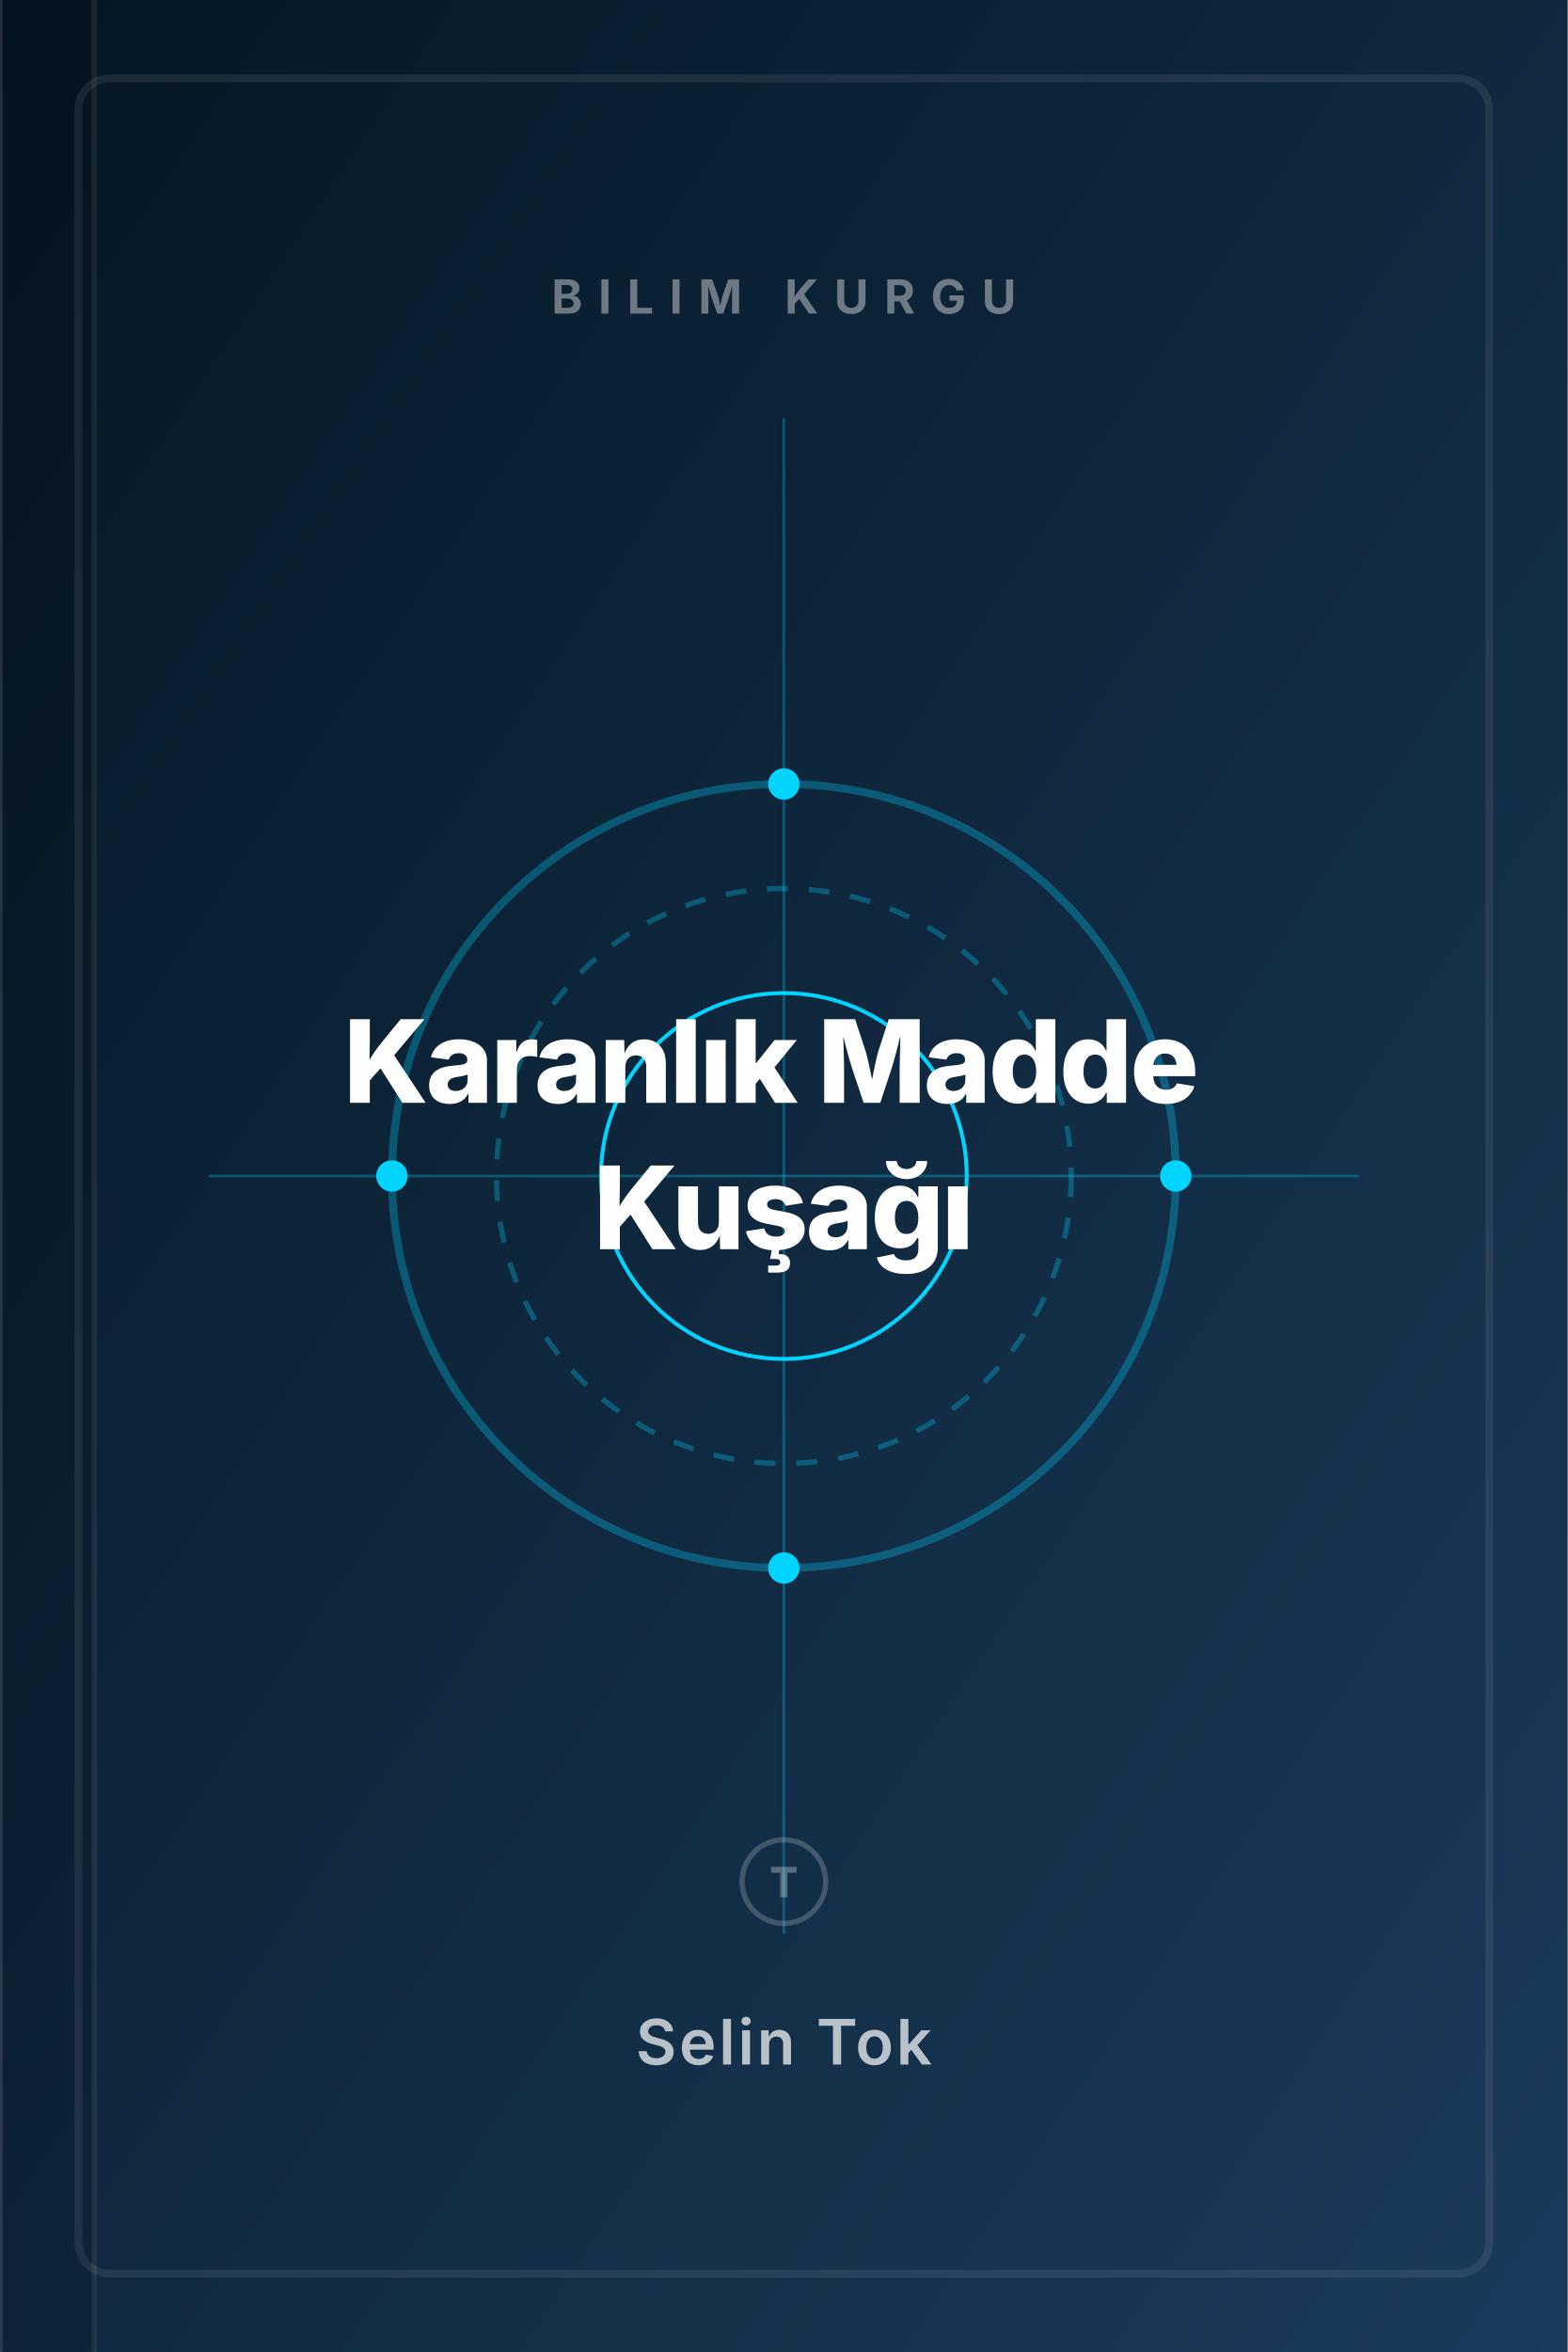
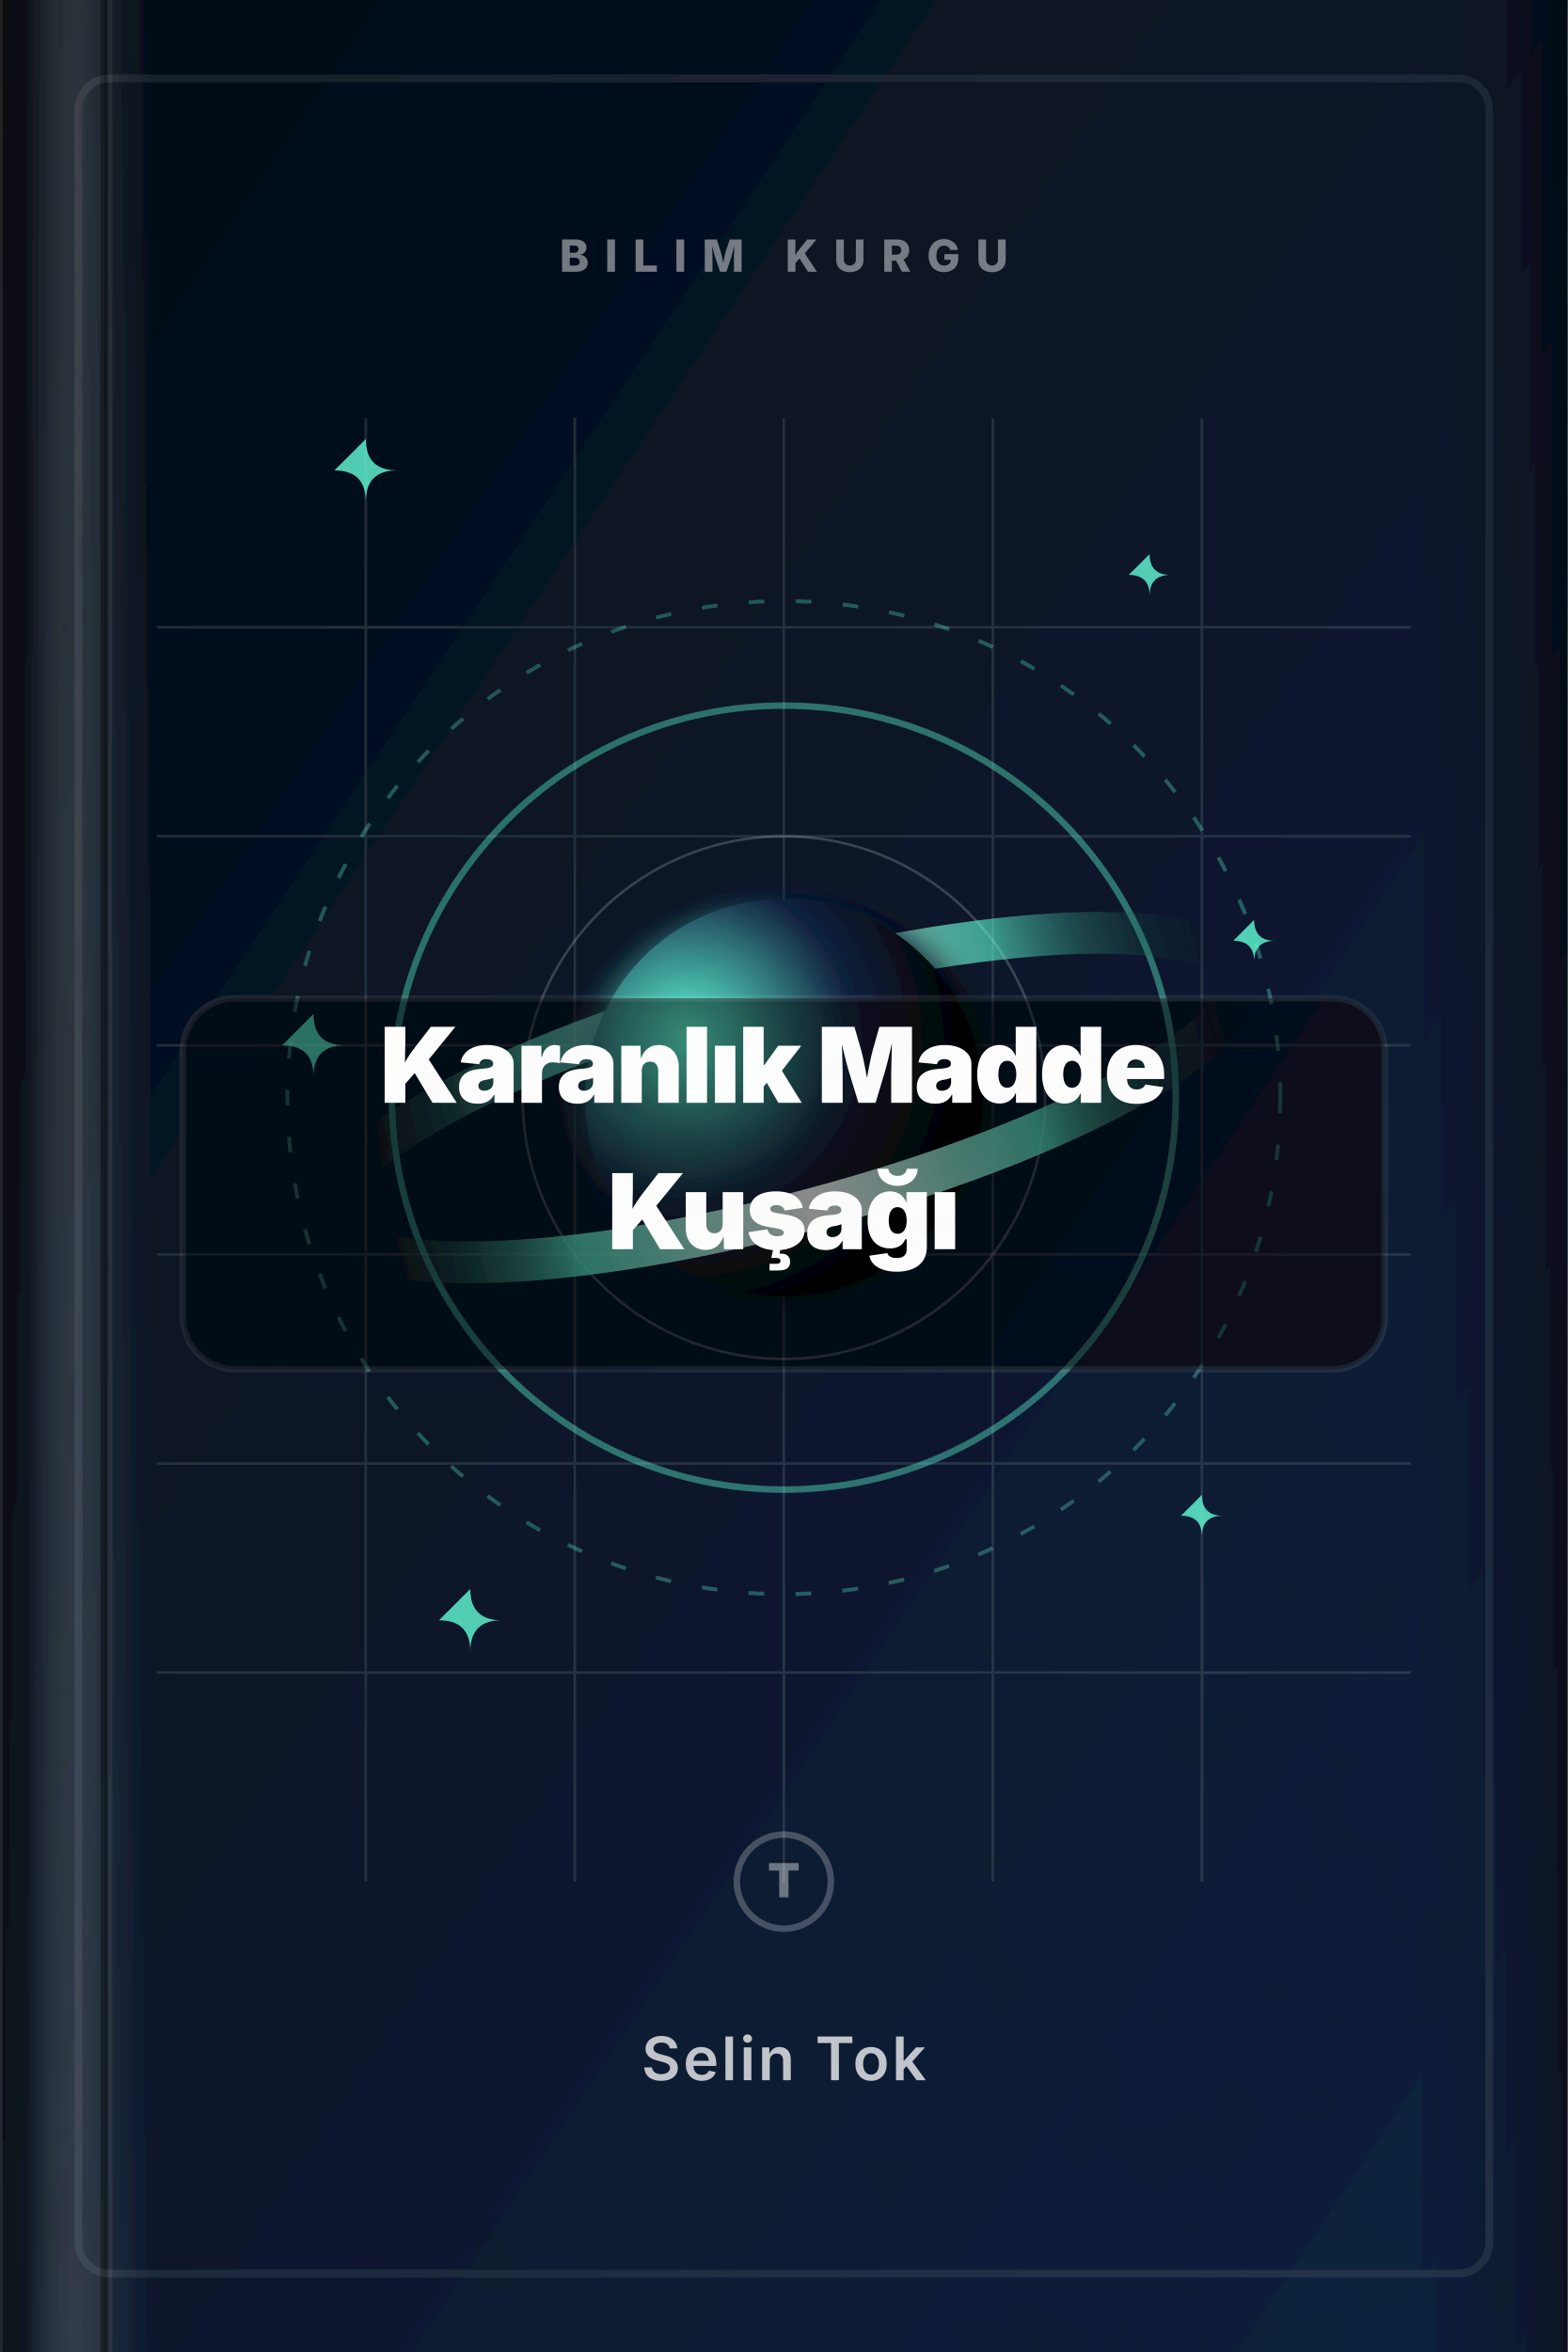
<svg xmlns="http://www.w3.org/2000/svg" viewBox="0 0 300 450" width="100%" height="100%">
  <defs>
    <linearGradient id="grad-12" x1="0%" y1="0%" x2="100%" y2="100%">
-       <stop offset="0%" style="stop-color:#051622;stop-opacity:1" />
-       <stop offset="100%" style="stop-color:#1a3b5c;stop-opacity:1" />
+       <stop offset="0%" style="stop-color:#020b14;stop-opacity:1" />
+       <stop offset="100%" style="stop-color:#112240;stop-opacity:1" />
    </linearGradient>
+     <linearGradient id="spine-shading" x1="0" y1="0" x2="1" y2="0">
+       <stop offset="0%" stop-color="#000000" stop-opacity="0.6" />
+       <stop offset="2%" stop-color="#000000" stop-opacity="0.35" />
+       <stop offset="6%" stop-color="#ffffff" stop-opacity="0.12" />
+       <stop offset="10%" stop-color="#ffffff" stop-opacity="0.0" />
+       <stop offset="90%" stop-color="#000000" stop-opacity="0.0" />
+       <stop offset="97%" stop-color="#000000" stop-opacity="0.25" />
+       <stop offset="100%" stop-color="#000000" stop-opacity="0.55" />
+     </linearGradient>
+     <filter id="paper-texture" x="0%" y="0%" width="100%" height="100%">
+       <feTurbulence type="fractalNoise" baseFrequency="0.05" numOctaves="4" result="noise" />
+       <feColorMatrix type="matrix" values="1 0 0 0 0  0 1 0 0 0  0 0 1 0 0  0 0 0 0.08 0" in="noise" result="coloredNoise" />
+       <feComposite operator="in" in2="SourceGraphic" result="composite" />
+       <feBlend mode="multiply" in="SourceGraphic" in2="coloredNoise" />
+     </filter>
  </defs>
-   <rect width="300" height="450" fill="url(#grad-12)" />
-   <rect x="0" y="0" width="18" height="450" fill="rgba(0,0,0,0.15)" />
-   <line x1="18" y1="0" x2="18" y2="450" stroke="rgba(255,255,255,0.07)" stroke-width="1" />
-   <line x1="0" y1="0" x2="0" y2="450" stroke="rgba(255,255,255,0.12)" stroke-width="1" />
-   <circle cx="150" cy="225" r="75" fill="none" stroke="rgba(0, 212, 255, 0.3)" stroke-width="1.5" />
-   <circle cx="150" cy="225" r="55" fill="none" stroke="rgba(0, 212, 255, 0.3)" stroke-width="1" stroke-dasharray="4,4" />
-   <circle cx="150" cy="225" r="35" fill="none" stroke="#00d4ff" stroke-width="0.75" />
-   <line x1="150" y1="80" x2="150" y2="370" stroke="rgba(0, 212, 255, 0.3)" stroke-width="0.5" />
-   <line x1="40" y1="225" x2="260" y2="225" stroke="rgba(0, 212, 255, 0.3)" stroke-width="0.5" />
-   <circle cx="150" cy="150" r="3" fill="#00d4ff" />
-   <circle cx="150" cy="300" r="3" fill="#00d4ff" />
-   <circle cx="75" cy="225" r="3" fill="#00d4ff" />
-   <circle cx="225" cy="225" r="3" fill="#00d4ff" />
-   <rect x="15" y="15" width="270" height="420" rx="6" fill="none" stroke="rgba(255,255,255,0.08)" stroke-width="1.5" />
-   <text x="150" y="60" fill="rgba(255,255,255,0.4)" font-family="system-ui, -apple-system, sans-serif" font-size="9" font-weight="700" letter-spacing="3" text-anchor="middle">BILIM KURGU</text>
-   <text x="150" y="211.0" text-anchor="middle" fill="#ffffff" font-family="system-ui, -apple-system, sans-serif" font-size="22px" font-weight="800" letter-spacing="-0.5px">
-     <tspan x="150" dy="0">Karanlık Madde</tspan>
-     <tspan x="150" dy="28px">Kuşağı</tspan>
-   </text>
-   <g transform="translate(150, 360)">
-     <circle cx="0" cy="0" r="8" fill="none" stroke="rgba(255,255,255,0.2)" stroke-width="1" />
-     <text x="0" y="3" fill="rgba(255,255,255,0.3)" font-family="system-ui, -apple-system, sans-serif" font-size="8" font-weight="800" text-anchor="middle">T</text>
+   <g filter="url(#paper-texture)">
+     <rect width="300" height="450" fill="url(#grad-12)" />
+     <rect width="300" height="450" fill="url(#spine-shading)" />
+     <line x1="20" y1="0" x2="20" y2="450" stroke="rgba(0,0,0,0.4)" stroke-width="1.5" />
+     <line x1="21" y1="0" x2="21" y2="450" stroke="rgba(255,255,255,0.06)" stroke-width="1" />
+     <rect x="0" y="0" width="20" height="450" fill="rgba(255,255,255,0.03)" />
+     <line x1="0" y1="0" x2="0" y2="450" stroke="rgba(255,255,255,0.1)" stroke-width="1" />
+     <g opacity="0.12">
+       <line x1="30" y1="120" x2="270" y2="120" stroke="#ffffff" stroke-width="0.5" />
+       <line x1="30" y1="160" x2="270" y2="160" stroke="#ffffff" stroke-width="0.5" />
+       <line x1="30" y1="200" x2="270" y2="200" stroke="#ffffff" stroke-width="0.5" />
+       <line x1="30" y1="240" x2="270" y2="240" stroke="#ffffff" stroke-width="0.5" />
+       <line x1="30" y1="280" x2="270" y2="280" stroke="#ffffff" stroke-width="0.5" />
+       <line x1="30" y1="320" x2="270" y2="320" stroke="#ffffff" stroke-width="0.5" />
+       <line x1="70" y1="80" x2="70" y2="360" stroke="#ffffff" stroke-width="0.5" />
+       <line x1="110" y1="80" x2="110" y2="360" stroke="#ffffff" stroke-width="0.5" />
+       <line x1="150" y1="80" x2="150" y2="360" stroke="#ffffff" stroke-width="0.5" />
+       <line x1="190" y1="80" x2="190" y2="360" stroke="#ffffff" stroke-width="0.5" />
+       <line x1="230" y1="80" x2="230" y2="360" stroke="#ffffff" stroke-width="0.5" />
+     </g>
+     <circle cx="150" cy="210" r="95" fill="none" stroke="#64ffda" stroke-width="0.75" opacity="0.3" stroke-dasharray="3,6" />
+     <circle cx="150" cy="210" r="75" fill="none" stroke="#64ffda" stroke-width="1.25" opacity="0.4" />
+     <circle cx="150" cy="210" r="50" fill="none" stroke="#ffffff" stroke-width="0.5" opacity="0.2" />
+     <g transform="translate(150, 210) rotate(-15)">
+       <path d="M -90 0 A 90 22 0 0 1 90 0" fill="none" stroke="url(#planet-ring-grad)" stroke-width="8" opacity="0.75" />
+       <circle cx="0" cy="0" r="38" fill="url(#planet-body-grad)" filter="url(#glow-filter)" />
+       <path d="M 90 0 A 90 22 0 0 1 -90 0" fill="none" stroke="url(#planet-ring-grad)" stroke-width="8" />
+     </g>
+     <path d="M 70 84 Q 70 90 76 90 Q 70 90 70 96 Q 70 90 64 90 Z" fill="#64ffda" opacity="0.8" />
+     <path d="M 220 106 Q 220 110 224 110 Q 220 110 220 114 Q 220 110 216 110 Z" fill="#64ffda" opacity="0.8" />
+     <path d="M 90 304 Q 90 310 96 310 Q 90 310 90 316 Q 90 310 84 310 Z" fill="#64ffda" opacity="0.8" />
+     <path d="M 230 286 Q 230 290 234 290 Q 230 290 230 294 Q 230 290 226 290 Z" fill="#64ffda" opacity="0.8" />
+     <path d="M 60 194 Q 60 200 66 200 Q 60 200 60 206 Q 60 200 54 200 Z" fill="#64ffda" opacity="0.8" />
+     <path d="M 240 176 Q 240 180 244 180 Q 240 180 240 184 Q 240 180 236 180 Z" fill="#64ffda" opacity="0.8" />
+     <defs>
+       <radialGradient id="planet-body-grad" cx="30%" cy="30%" r="70%">
+         <stop offset="0%" stop-color="#64ffda" />
+         <stop offset="60%" stop-color="#112240" />
+         <stop offset="100%" stop-color="#000000" />
+       </radialGradient>
+       <linearGradient id="planet-ring-grad" x1="0" y1="0" x2="1" y2="0">
+         <stop offset="0%" stop-color="rgba(0,0,0,0)" />
+         <stop offset="25%" stop-color="#64ffda" stop-opacity="0.8" />
+         <stop offset="50%" stop-color="#ffffff" />
+         <stop offset="75%" stop-color="#64ffda" stop-opacity="0.8" />
+         <stop offset="100%" stop-color="rgba(0,0,0,0)" />
+       </linearGradient>
+       <filter id="glow-filter" x="-20%" y="-20%" width="140%" height="140%">
+         <feGaussianBlur stdDeviation="3" result="blur" />
+         <feMerge>
+           <feMergeNode in="blur" />
+           <feMergeNode in="SourceGraphic" />
+         </feMerge>
+       </filter>
+     </defs>
+     <rect x="15" y="15" width="270" height="420" rx="6" fill="none" stroke="rgba(255,255,255,0.08)" stroke-width="1.5" />
+     <rect x="35" y="191.0" width="230" height="71" rx="10" fill="rgba(0,0,0,0.45)" stroke="rgba(255,255,255,0.08)" stroke-width="1.25" backdrop-filter="blur(5px)" />
+     <text x="150" y="52" fill="rgba(255,255,255,0.45)" font-family="system-ui, -apple-system, sans-serif" font-size="8.5" font-weight="800" letter-spacing="3" text-anchor="middle">BILIM KURGU</text>
+     <text x="150" y="211.0" text-anchor="middle" fill="#ffffff" font-family="system-ui, -apple-system, sans-serif" font-size="20px" font-weight="900" letter-spacing="-0.5px" text-transform="uppercase">
+       <tspan x="150" dy="0">Karanlık Madde</tspan>
+       <tspan x="150" dy="28px">Kuşağı</tspan>
+     </text>
+     <g transform="translate(150, 360)">
+       <circle cx="0" cy="0" r="9" fill="none" stroke="rgba(255,255,255,0.25)" stroke-width="1.25" />
+       <text x="0" y="3" fill="rgba(255,255,255,0.4)" font-family="system-ui, -apple-system, sans-serif" font-size="9" font-weight="900" text-anchor="middle">T</text>
+     </g>
+     <text x="150" y="398" fill="rgba(255,255,255,0.75)" font-family="system-ui, -apple-system, sans-serif" font-size="11.5" font-weight="600" letter-spacing="0.5" text-anchor="middle">Selin Tok</text>
  </g>
-   <text x="150" y="395" fill="rgba(255,255,255,0.7)" font-family="system-ui, -apple-system, sans-serif" font-size="12" font-weight="600" letter-spacing="0.5" text-anchor="middle">Selin Tok</text>
</svg>
